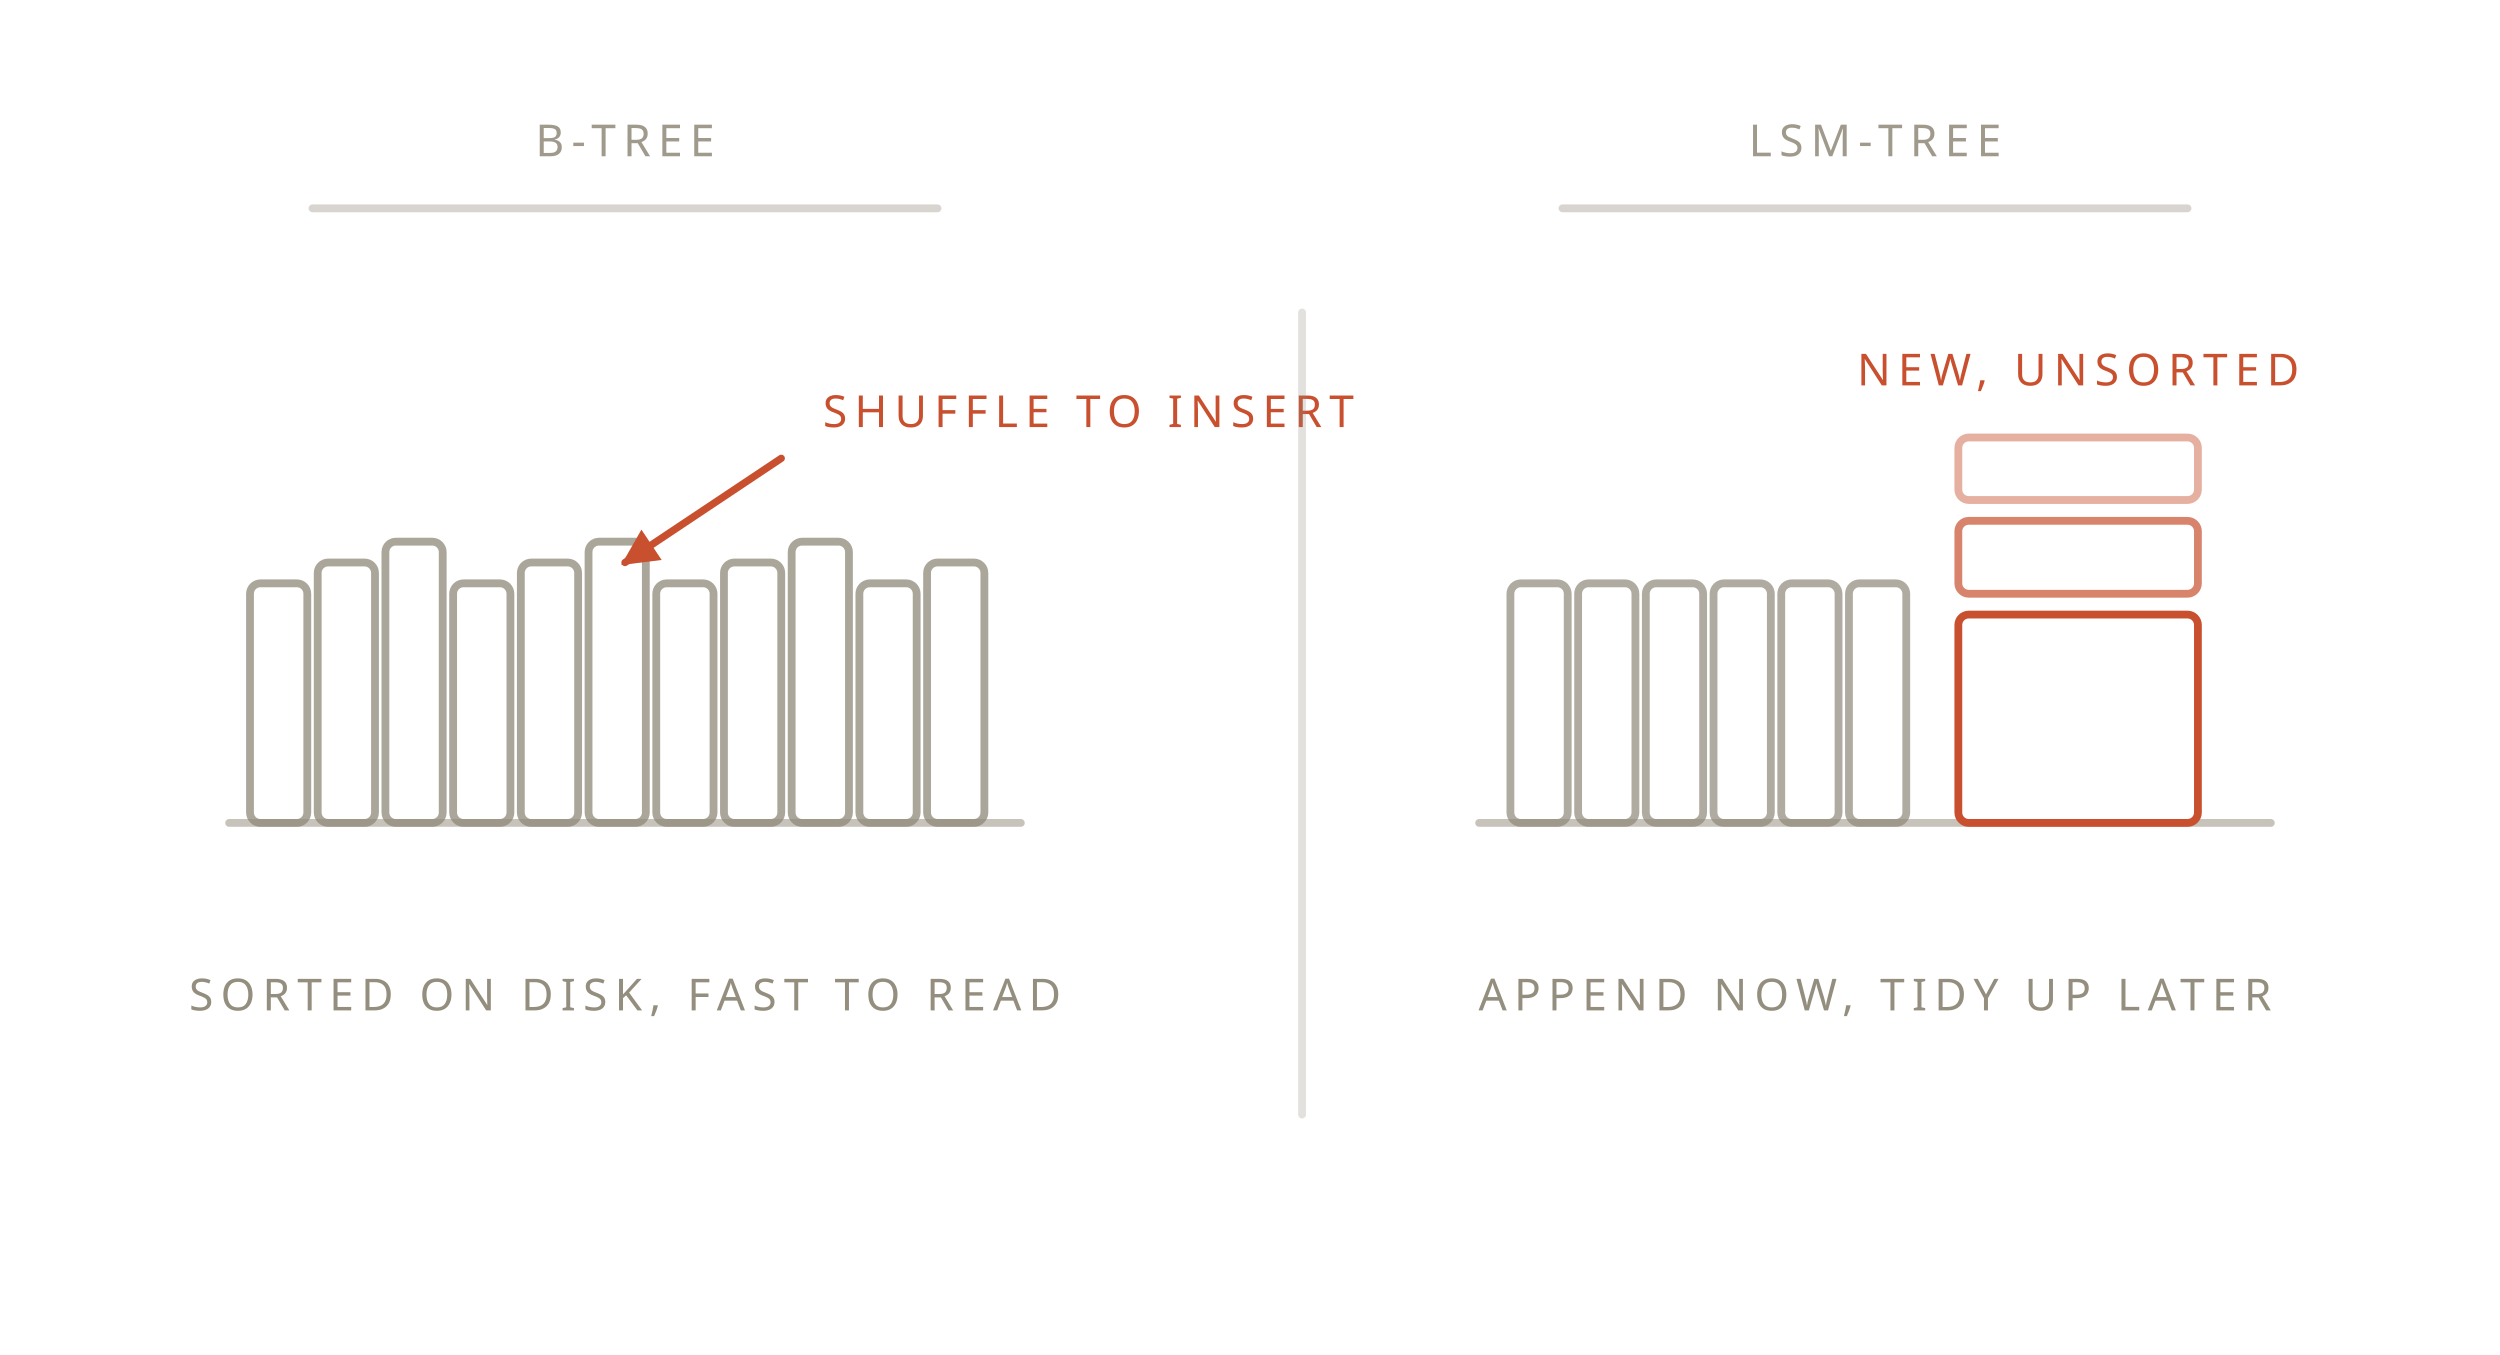
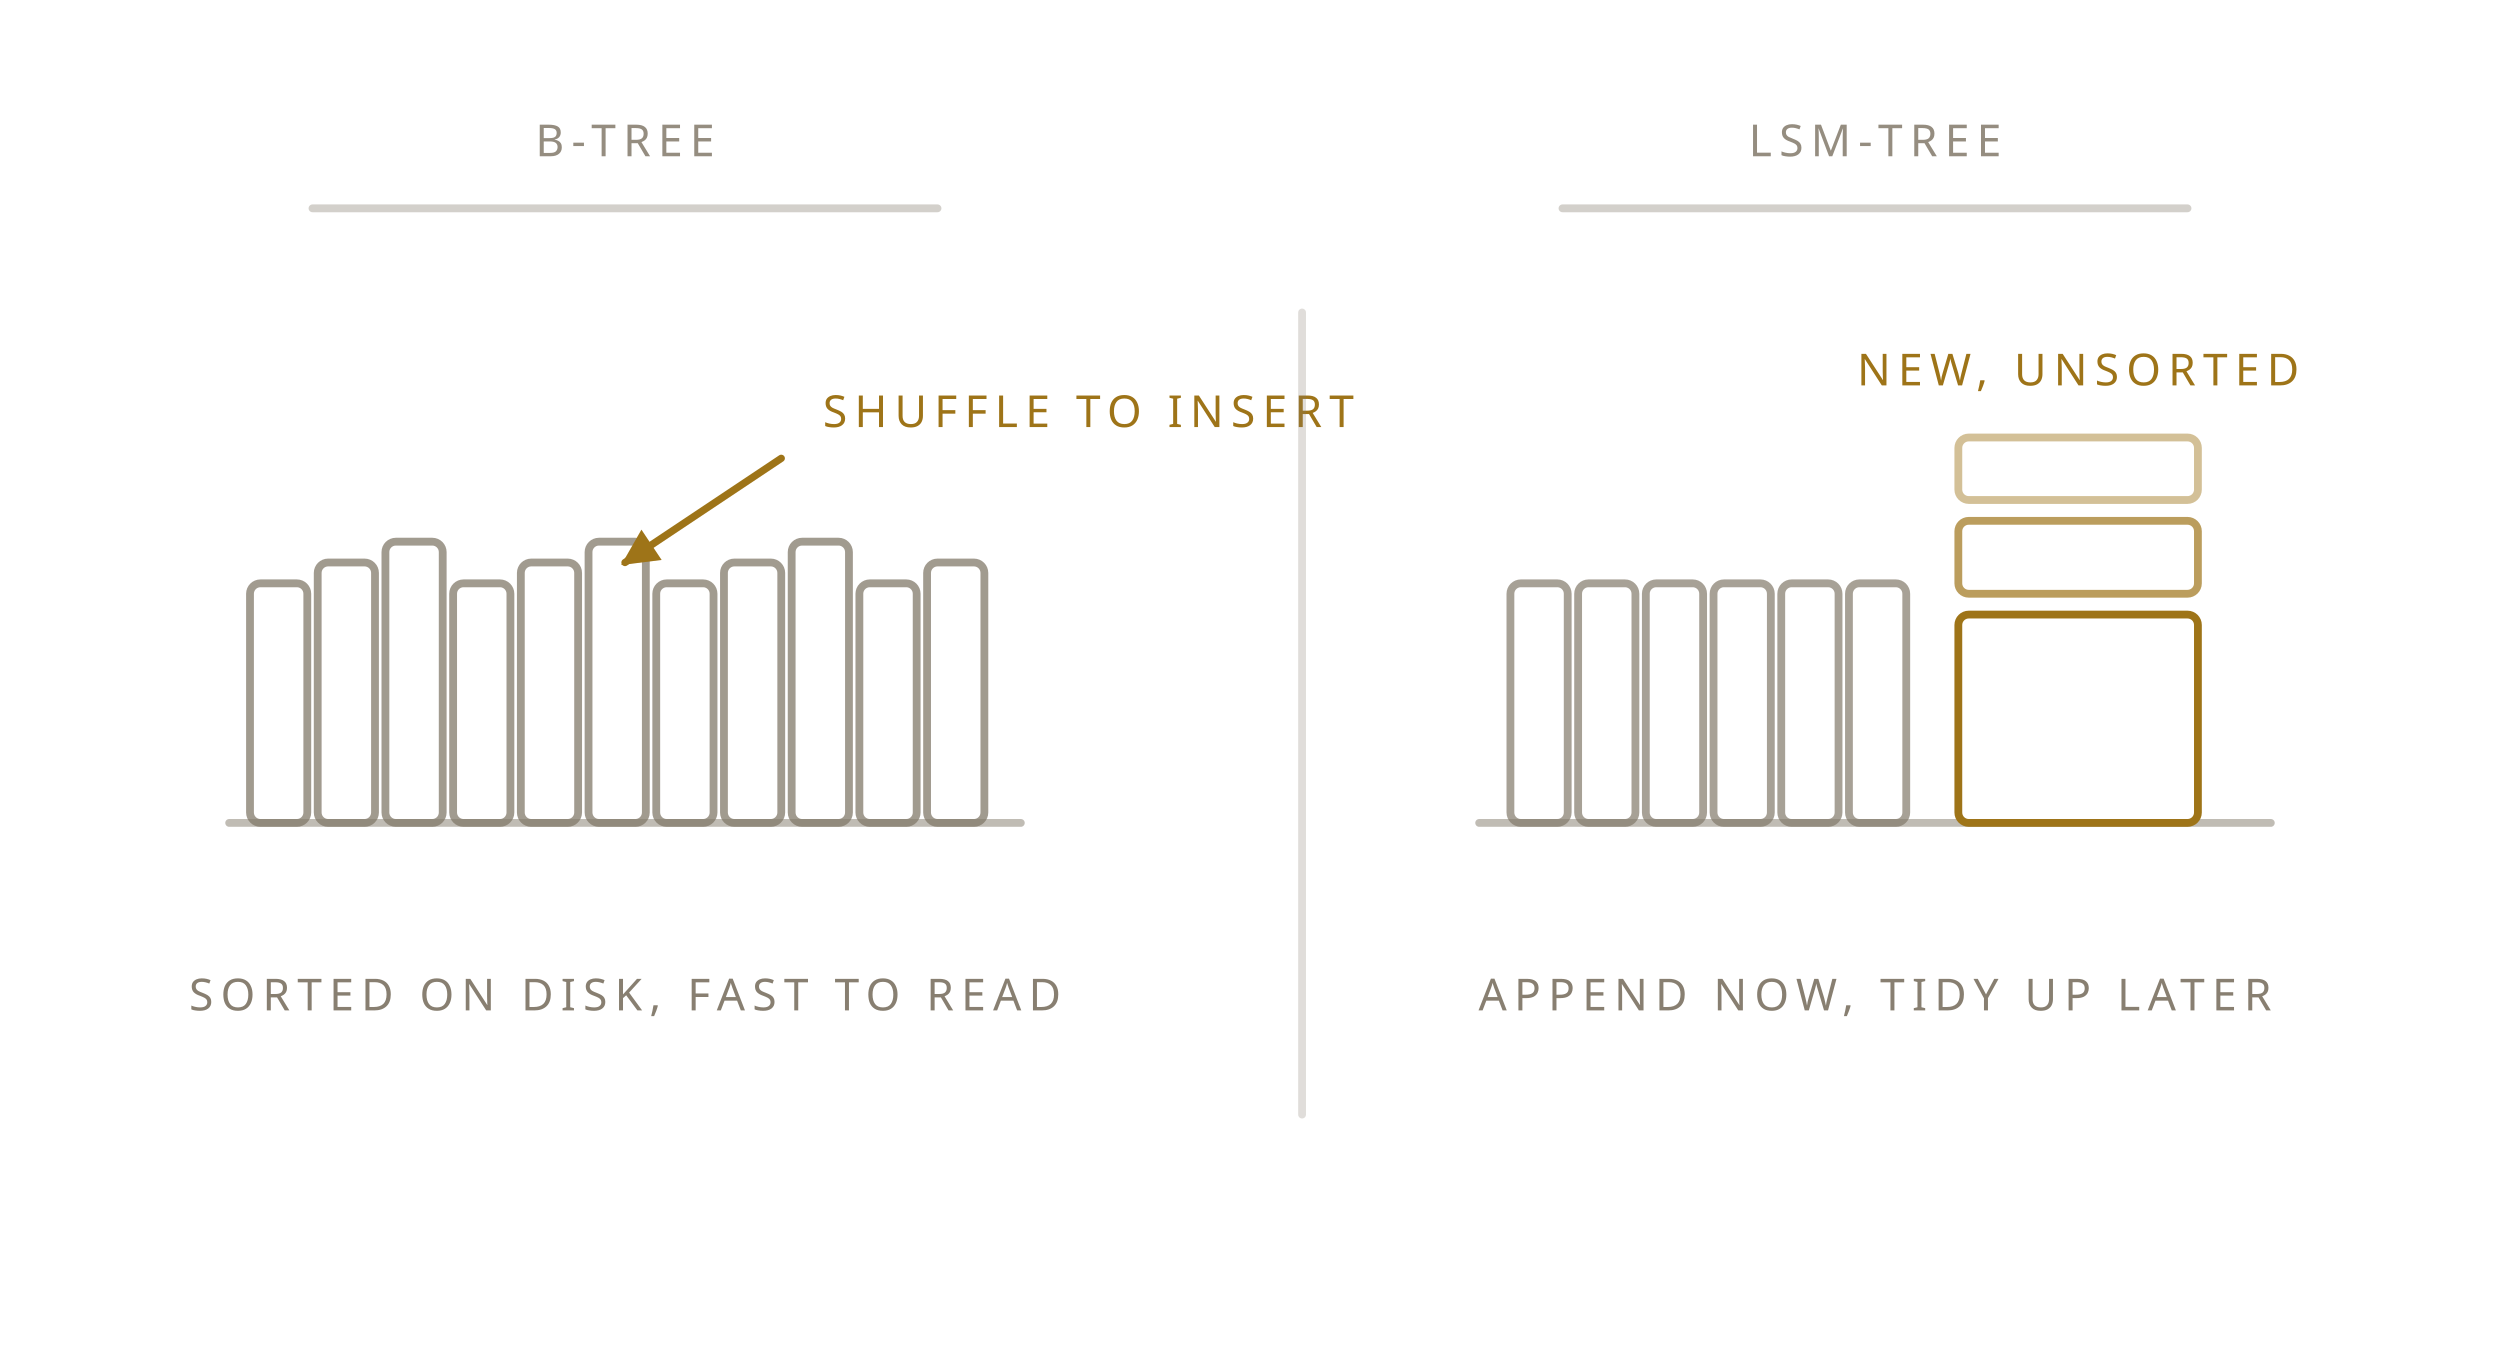
<svg xmlns="http://www.w3.org/2000/svg" viewBox="0 0 480 260" width="480" height="260" role="img">
  <defs>
    <marker id="a-ink" viewBox="0 0 8 8" refX="7" refY="4" markerWidth="5" markerHeight="5" orient="auto">
-       <path d="M0 0 L8 4 L0 8 z" fill="#8f8878" />
+       <path d="M0 0 L8 4 L0 8 z" fill="#82796a" />
    </marker>
    <marker id="a-acc" viewBox="0 0 8 8" refX="7" refY="4" markerWidth="5" markerHeight="5" orient="auto">
-       <path d="M0 0 L8 4 L0 8 z" fill="#c8502f" />
+       <path d="M0 0 L8 4 L0 8 z" fill="#9e7418" />
    </marker>
  </defs>
-   <text x="120" y="30" fill="#8f8878" font-size="8.5" font-family="ui-sans-serif, system-ui, sans-serif" font-weight="500" text-anchor="middle" letter-spacing="1.4" opacity="0.85">B-TREE</text>
-   <line x1="60" y1="40" x2="180" y2="40" stroke="#8f8878" stroke-width="1.5" opacity="0.35" stroke-linecap="round" />
-   <line x1="44" y1="158" x2="196" y2="158" stroke="#8f8878" stroke-width="1.5" opacity="0.5" stroke-linecap="round" />
-   <rect x="48" y="112" width="11" height="46" rx="2" fill="none" stroke="#8f8878" stroke-width="1.5" opacity="0.75" />
-   <rect x="61" y="108" width="11" height="50" rx="2" fill="none" stroke="#8f8878" stroke-width="1.5" opacity="0.75" />
-   <rect x="74" y="104" width="11" height="54" rx="2" fill="none" stroke="#8f8878" stroke-width="1.5" opacity="0.75" />
-   <rect x="87" y="112" width="11" height="46" rx="2" fill="none" stroke="#8f8878" stroke-width="1.5" opacity="0.75" />
-   <rect x="100" y="108" width="11" height="50" rx="2" fill="none" stroke="#8f8878" stroke-width="1.5" opacity="0.75" />
-   <rect x="113" y="104" width="11" height="54" rx="2" fill="none" stroke="#8f8878" stroke-width="1.5" opacity="0.75" />
-   <rect x="126" y="112" width="11" height="46" rx="2" fill="none" stroke="#8f8878" stroke-width="1.5" opacity="0.75" />
-   <rect x="139" y="108" width="11" height="50" rx="2" fill="none" stroke="#8f8878" stroke-width="1.5" opacity="0.75" />
-   <rect x="152" y="104" width="11" height="54" rx="2" fill="none" stroke="#8f8878" stroke-width="1.5" opacity="0.75" />
-   <rect x="165" y="112" width="11" height="46" rx="2" fill="none" stroke="#8f8878" stroke-width="1.5" opacity="0.75" />
-   <rect x="178" y="108" width="11" height="50" rx="2" fill="none" stroke="#8f8878" stroke-width="1.5" opacity="0.75" />
-   <line x1="150" y1="88" x2="120" y2="108" stroke="#c8502f" stroke-width="1.4" marker-end="url(#a-acc)" stroke-linecap="round" />
-   <text x="158" y="82" fill="#c8502f" font-size="8.5" font-family="ui-sans-serif, system-ui, sans-serif" font-weight="500" text-anchor="start" letter-spacing="1.4" opacity="1">SHUFFLE TO INSERT</text>
-   <text x="120" y="194" fill="#8f8878" font-size="8.5" font-family="ui-sans-serif, system-ui, sans-serif" font-weight="500" text-anchor="middle" letter-spacing="1.4" opacity="0.95">SORTED ON DISK, FAST TO READ</text>
-   <line x1="250" y1="60" x2="250" y2="214" stroke="#8f8878" stroke-width="1.5" opacity="0.25" stroke-linecap="round" />
-   <text x="360" y="30" fill="#8f8878" font-size="8.5" font-family="ui-sans-serif, system-ui, sans-serif" font-weight="500" text-anchor="middle" letter-spacing="1.4" opacity="0.85">LSM-TREE</text>
-   <line x1="300" y1="40" x2="420" y2="40" stroke="#8f8878" stroke-width="1.5" opacity="0.35" stroke-linecap="round" />
-   <line x1="284" y1="158" x2="436" y2="158" stroke="#8f8878" stroke-width="1.5" opacity="0.5" stroke-linecap="round" />
-   <rect x="290" y="112" width="11" height="46" rx="2" fill="none" stroke="#8f8878" stroke-width="1.5" opacity="0.7" />
-   <rect x="303" y="112" width="11" height="46" rx="2" fill="none" stroke="#8f8878" stroke-width="1.5" opacity="0.7" />
-   <rect x="316" y="112" width="11" height="46" rx="2" fill="none" stroke="#8f8878" stroke-width="1.5" opacity="0.7" />
-   <rect x="329" y="112" width="11" height="46" rx="2" fill="none" stroke="#8f8878" stroke-width="1.5" opacity="0.7" />
-   <rect x="342" y="112" width="11" height="46" rx="2" fill="none" stroke="#8f8878" stroke-width="1.5" opacity="0.7" />
-   <rect x="355" y="112" width="11" height="46" rx="2" fill="none" stroke="#8f8878" stroke-width="1.5" opacity="0.7" />
-   <rect x="376" y="118" width="46" height="40" rx="2" fill="none" stroke="#c8502f" stroke-width="1.5" />
-   <rect x="376" y="100" width="46" height="14" rx="2" fill="none" stroke="#c8502f" stroke-width="1.5" opacity="0.7" />
-   <rect x="376" y="84" width="46" height="12" rx="2" fill="none" stroke="#c8502f" stroke-width="1.5" opacity="0.45" />
-   <text x="399" y="74" fill="#c8502f" font-size="8.5" font-family="ui-sans-serif, system-ui, sans-serif" font-weight="500" text-anchor="middle" letter-spacing="1.4">NEW, UNSORTED</text>
-   <text x="360" y="194" fill="#8f8878" font-size="8.5" font-family="ui-sans-serif, system-ui, sans-serif" font-weight="500" text-anchor="middle" letter-spacing="1.4" opacity="0.95">APPEND NOW, TIDY UP LATER</text>
+   <text x="120" y="30" fill="#82796a" font-size="8.5" font-family="ui-sans-serif, system-ui, sans-serif" font-weight="500" text-anchor="middle" letter-spacing="1.4" opacity="0.85">B-TREE</text>
+   <line x1="60" y1="40" x2="180" y2="40" stroke="#82796a" stroke-width="1.5" opacity="0.35" stroke-linecap="round" />
+   <line x1="44" y1="158" x2="196" y2="158" stroke="#82796a" stroke-width="1.5" opacity="0.5" stroke-linecap="round" />
+   <rect x="48" y="112" width="11" height="46" rx="2" fill="none" stroke="#82796a" stroke-width="1.5" opacity="0.75" />
+   <rect x="61" y="108" width="11" height="50" rx="2" fill="none" stroke="#82796a" stroke-width="1.5" opacity="0.75" />
+   <rect x="74" y="104" width="11" height="54" rx="2" fill="none" stroke="#82796a" stroke-width="1.5" opacity="0.75" />
+   <rect x="87" y="112" width="11" height="46" rx="2" fill="none" stroke="#82796a" stroke-width="1.5" opacity="0.75" />
+   <rect x="100" y="108" width="11" height="50" rx="2" fill="none" stroke="#82796a" stroke-width="1.5" opacity="0.75" />
+   <rect x="113" y="104" width="11" height="54" rx="2" fill="none" stroke="#82796a" stroke-width="1.5" opacity="0.75" />
+   <rect x="126" y="112" width="11" height="46" rx="2" fill="none" stroke="#82796a" stroke-width="1.5" opacity="0.75" />
+   <rect x="139" y="108" width="11" height="50" rx="2" fill="none" stroke="#82796a" stroke-width="1.5" opacity="0.75" />
+   <rect x="152" y="104" width="11" height="54" rx="2" fill="none" stroke="#82796a" stroke-width="1.5" opacity="0.75" />
+   <rect x="165" y="112" width="11" height="46" rx="2" fill="none" stroke="#82796a" stroke-width="1.5" opacity="0.75" />
+   <rect x="178" y="108" width="11" height="50" rx="2" fill="none" stroke="#82796a" stroke-width="1.5" opacity="0.75" />
+   <line x1="150" y1="88" x2="120" y2="108" stroke="#9e7418" stroke-width="1.4" marker-end="url(#a-acc)" stroke-linecap="round" />
+   <text x="158" y="82" fill="#9e7418" font-size="8.5" font-family="ui-sans-serif, system-ui, sans-serif" font-weight="500" text-anchor="start" letter-spacing="1.4" opacity="1">SHUFFLE TO INSERT</text>
+   <text x="120" y="194" fill="#82796a" font-size="8.5" font-family="ui-sans-serif, system-ui, sans-serif" font-weight="500" text-anchor="middle" letter-spacing="1.4" opacity="0.95">SORTED ON DISK, FAST TO READ</text>
+   <line x1="250" y1="60" x2="250" y2="214" stroke="#82796a" stroke-width="1.5" opacity="0.25" stroke-linecap="round" />
+   <text x="360" y="30" fill="#82796a" font-size="8.5" font-family="ui-sans-serif, system-ui, sans-serif" font-weight="500" text-anchor="middle" letter-spacing="1.4" opacity="0.85">LSM-TREE</text>
+   <line x1="300" y1="40" x2="420" y2="40" stroke="#82796a" stroke-width="1.5" opacity="0.35" stroke-linecap="round" />
+   <line x1="284" y1="158" x2="436" y2="158" stroke="#82796a" stroke-width="1.5" opacity="0.5" stroke-linecap="round" />
+   <rect x="290" y="112" width="11" height="46" rx="2" fill="none" stroke="#82796a" stroke-width="1.5" opacity="0.7" />
+   <rect x="303" y="112" width="11" height="46" rx="2" fill="none" stroke="#82796a" stroke-width="1.5" opacity="0.7" />
+   <rect x="316" y="112" width="11" height="46" rx="2" fill="none" stroke="#82796a" stroke-width="1.5" opacity="0.7" />
+   <rect x="329" y="112" width="11" height="46" rx="2" fill="none" stroke="#82796a" stroke-width="1.5" opacity="0.7" />
+   <rect x="342" y="112" width="11" height="46" rx="2" fill="none" stroke="#82796a" stroke-width="1.5" opacity="0.7" />
+   <rect x="355" y="112" width="11" height="46" rx="2" fill="none" stroke="#82796a" stroke-width="1.5" opacity="0.7" />
+   <rect x="376" y="118" width="46" height="40" rx="2" fill="none" stroke="#9e7418" stroke-width="1.5" />
+   <rect x="376" y="100" width="46" height="14" rx="2" fill="none" stroke="#9e7418" stroke-width="1.5" opacity="0.7" />
+   <rect x="376" y="84" width="46" height="12" rx="2" fill="none" stroke="#9e7418" stroke-width="1.5" opacity="0.45" />
+   <text x="399" y="74" fill="#9e7418" font-size="8.5" font-family="ui-sans-serif, system-ui, sans-serif" font-weight="500" text-anchor="middle" letter-spacing="1.4">NEW, UNSORTED</text>
+   <text x="360" y="194" fill="#82796a" font-size="8.5" font-family="ui-sans-serif, system-ui, sans-serif" font-weight="500" text-anchor="middle" letter-spacing="1.4" opacity="0.95">APPEND NOW, TIDY UP LATER</text>
</svg>
